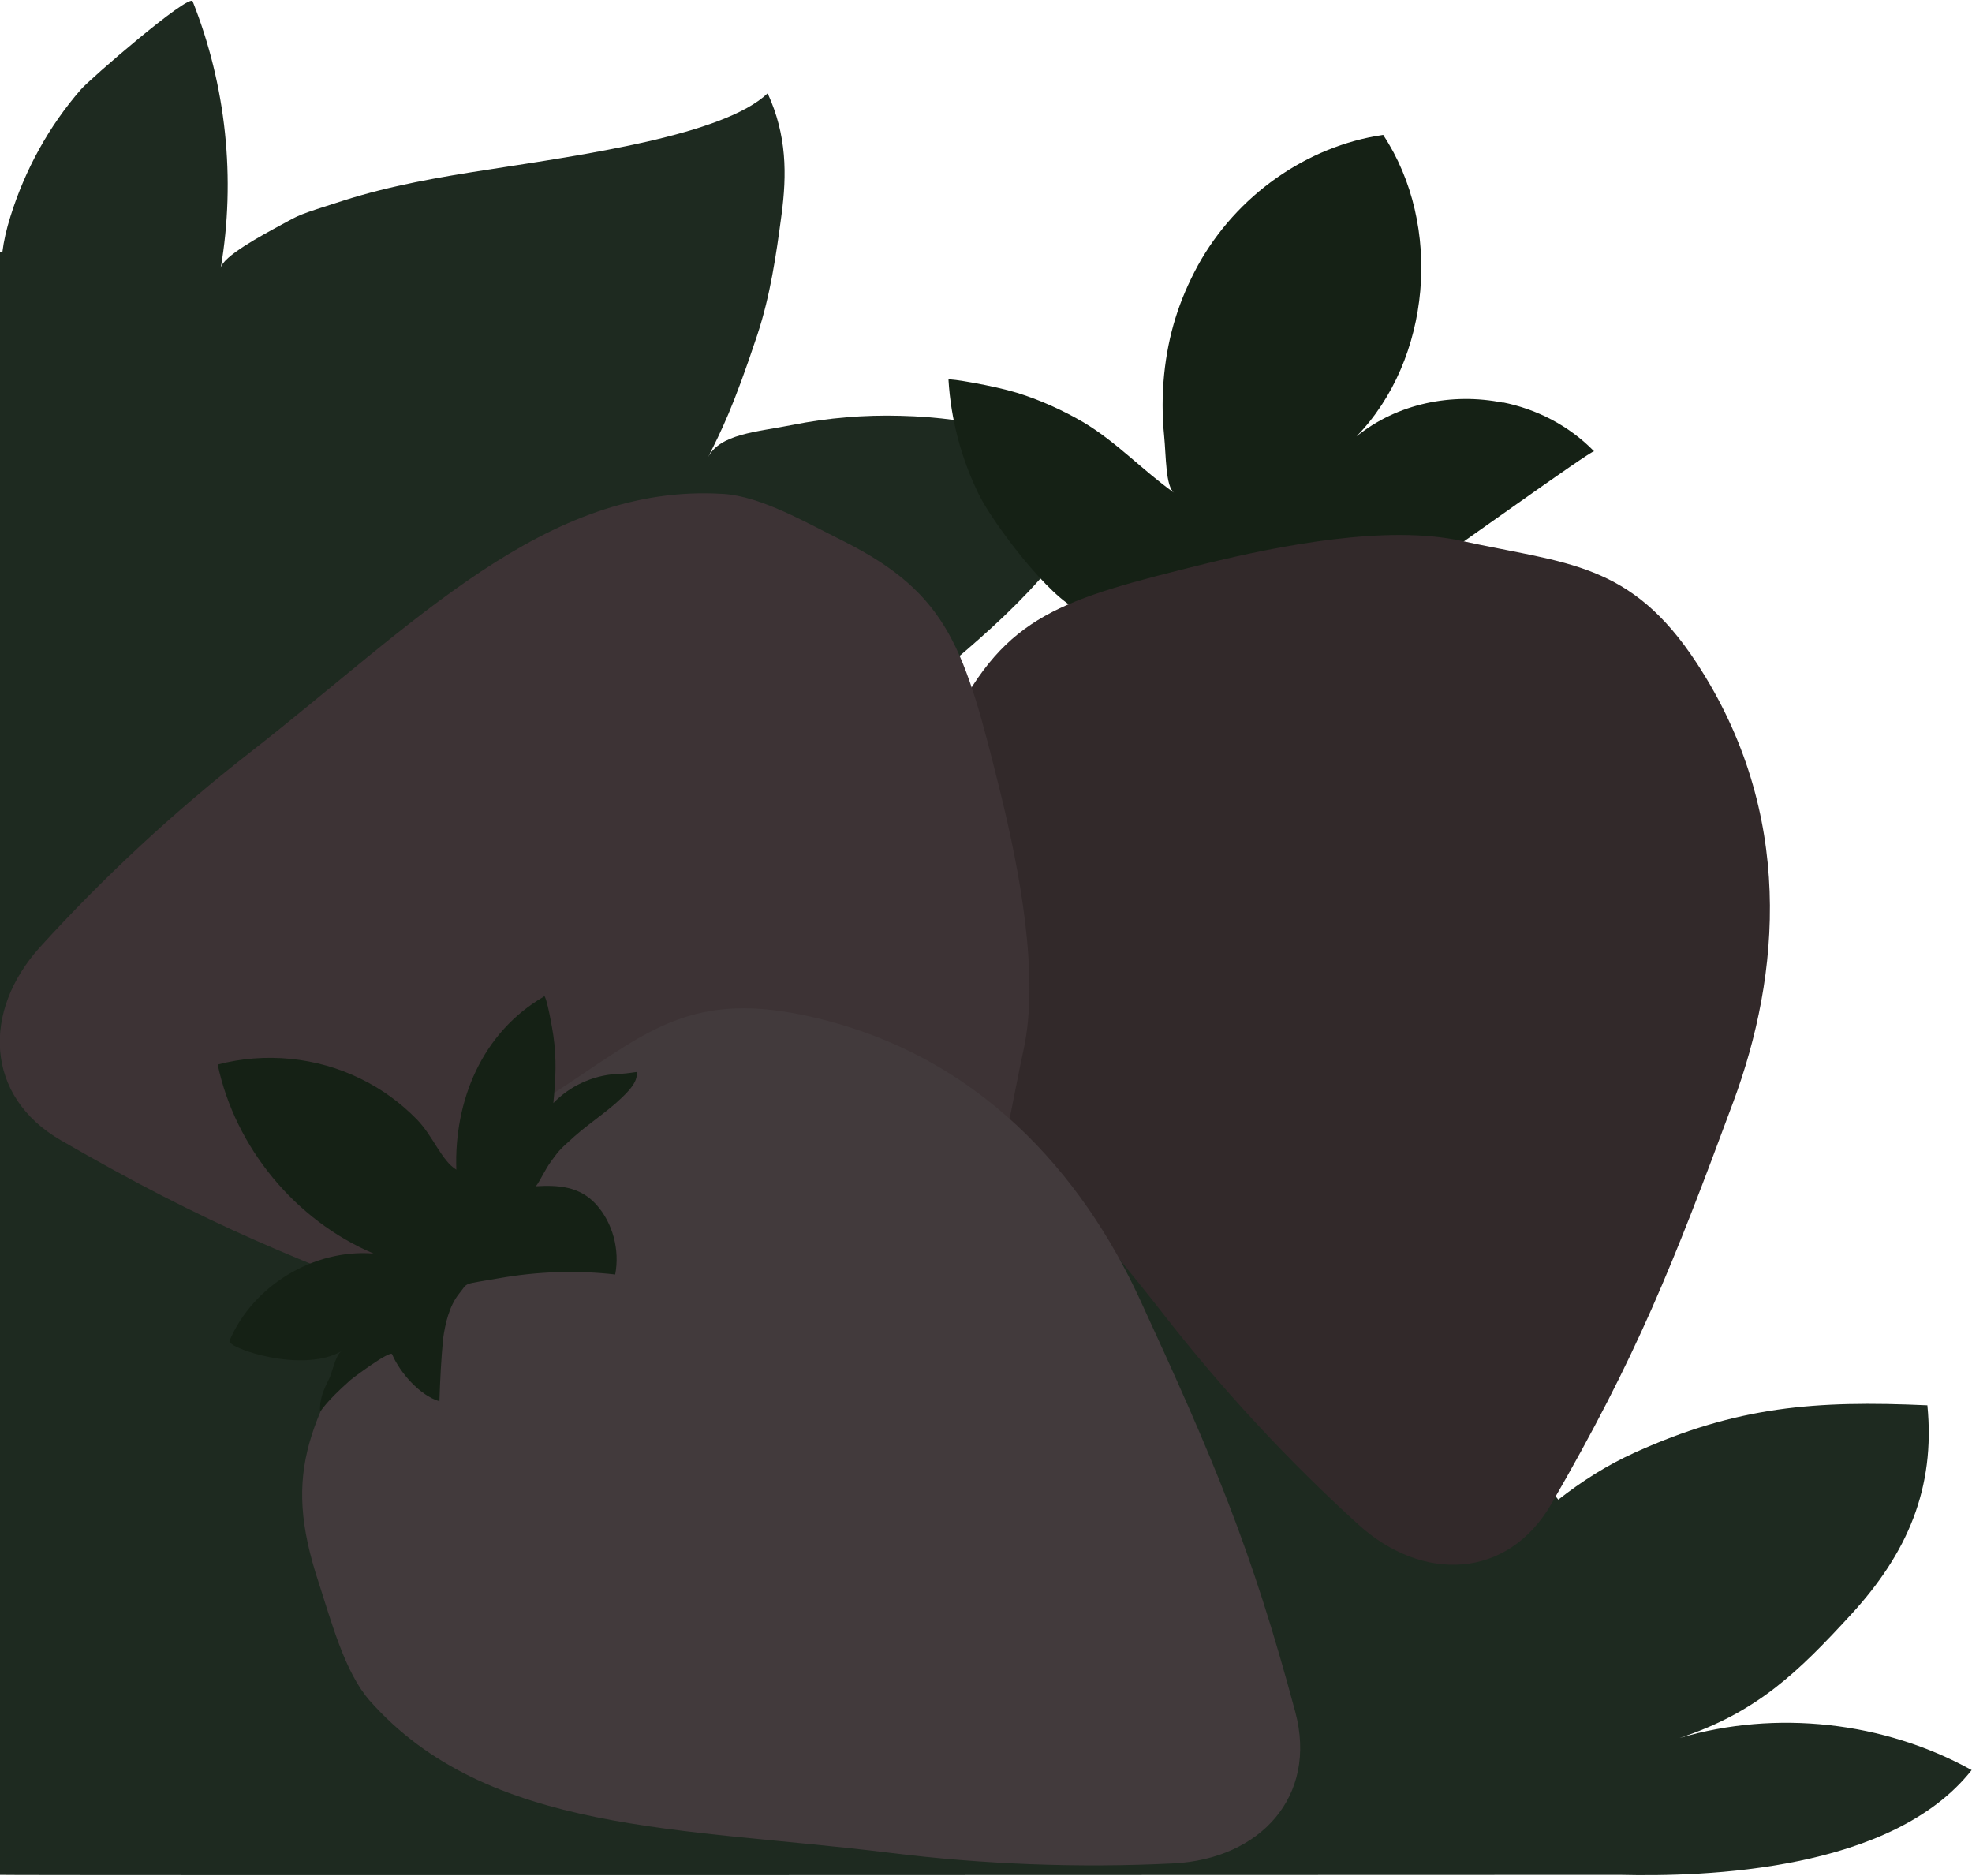
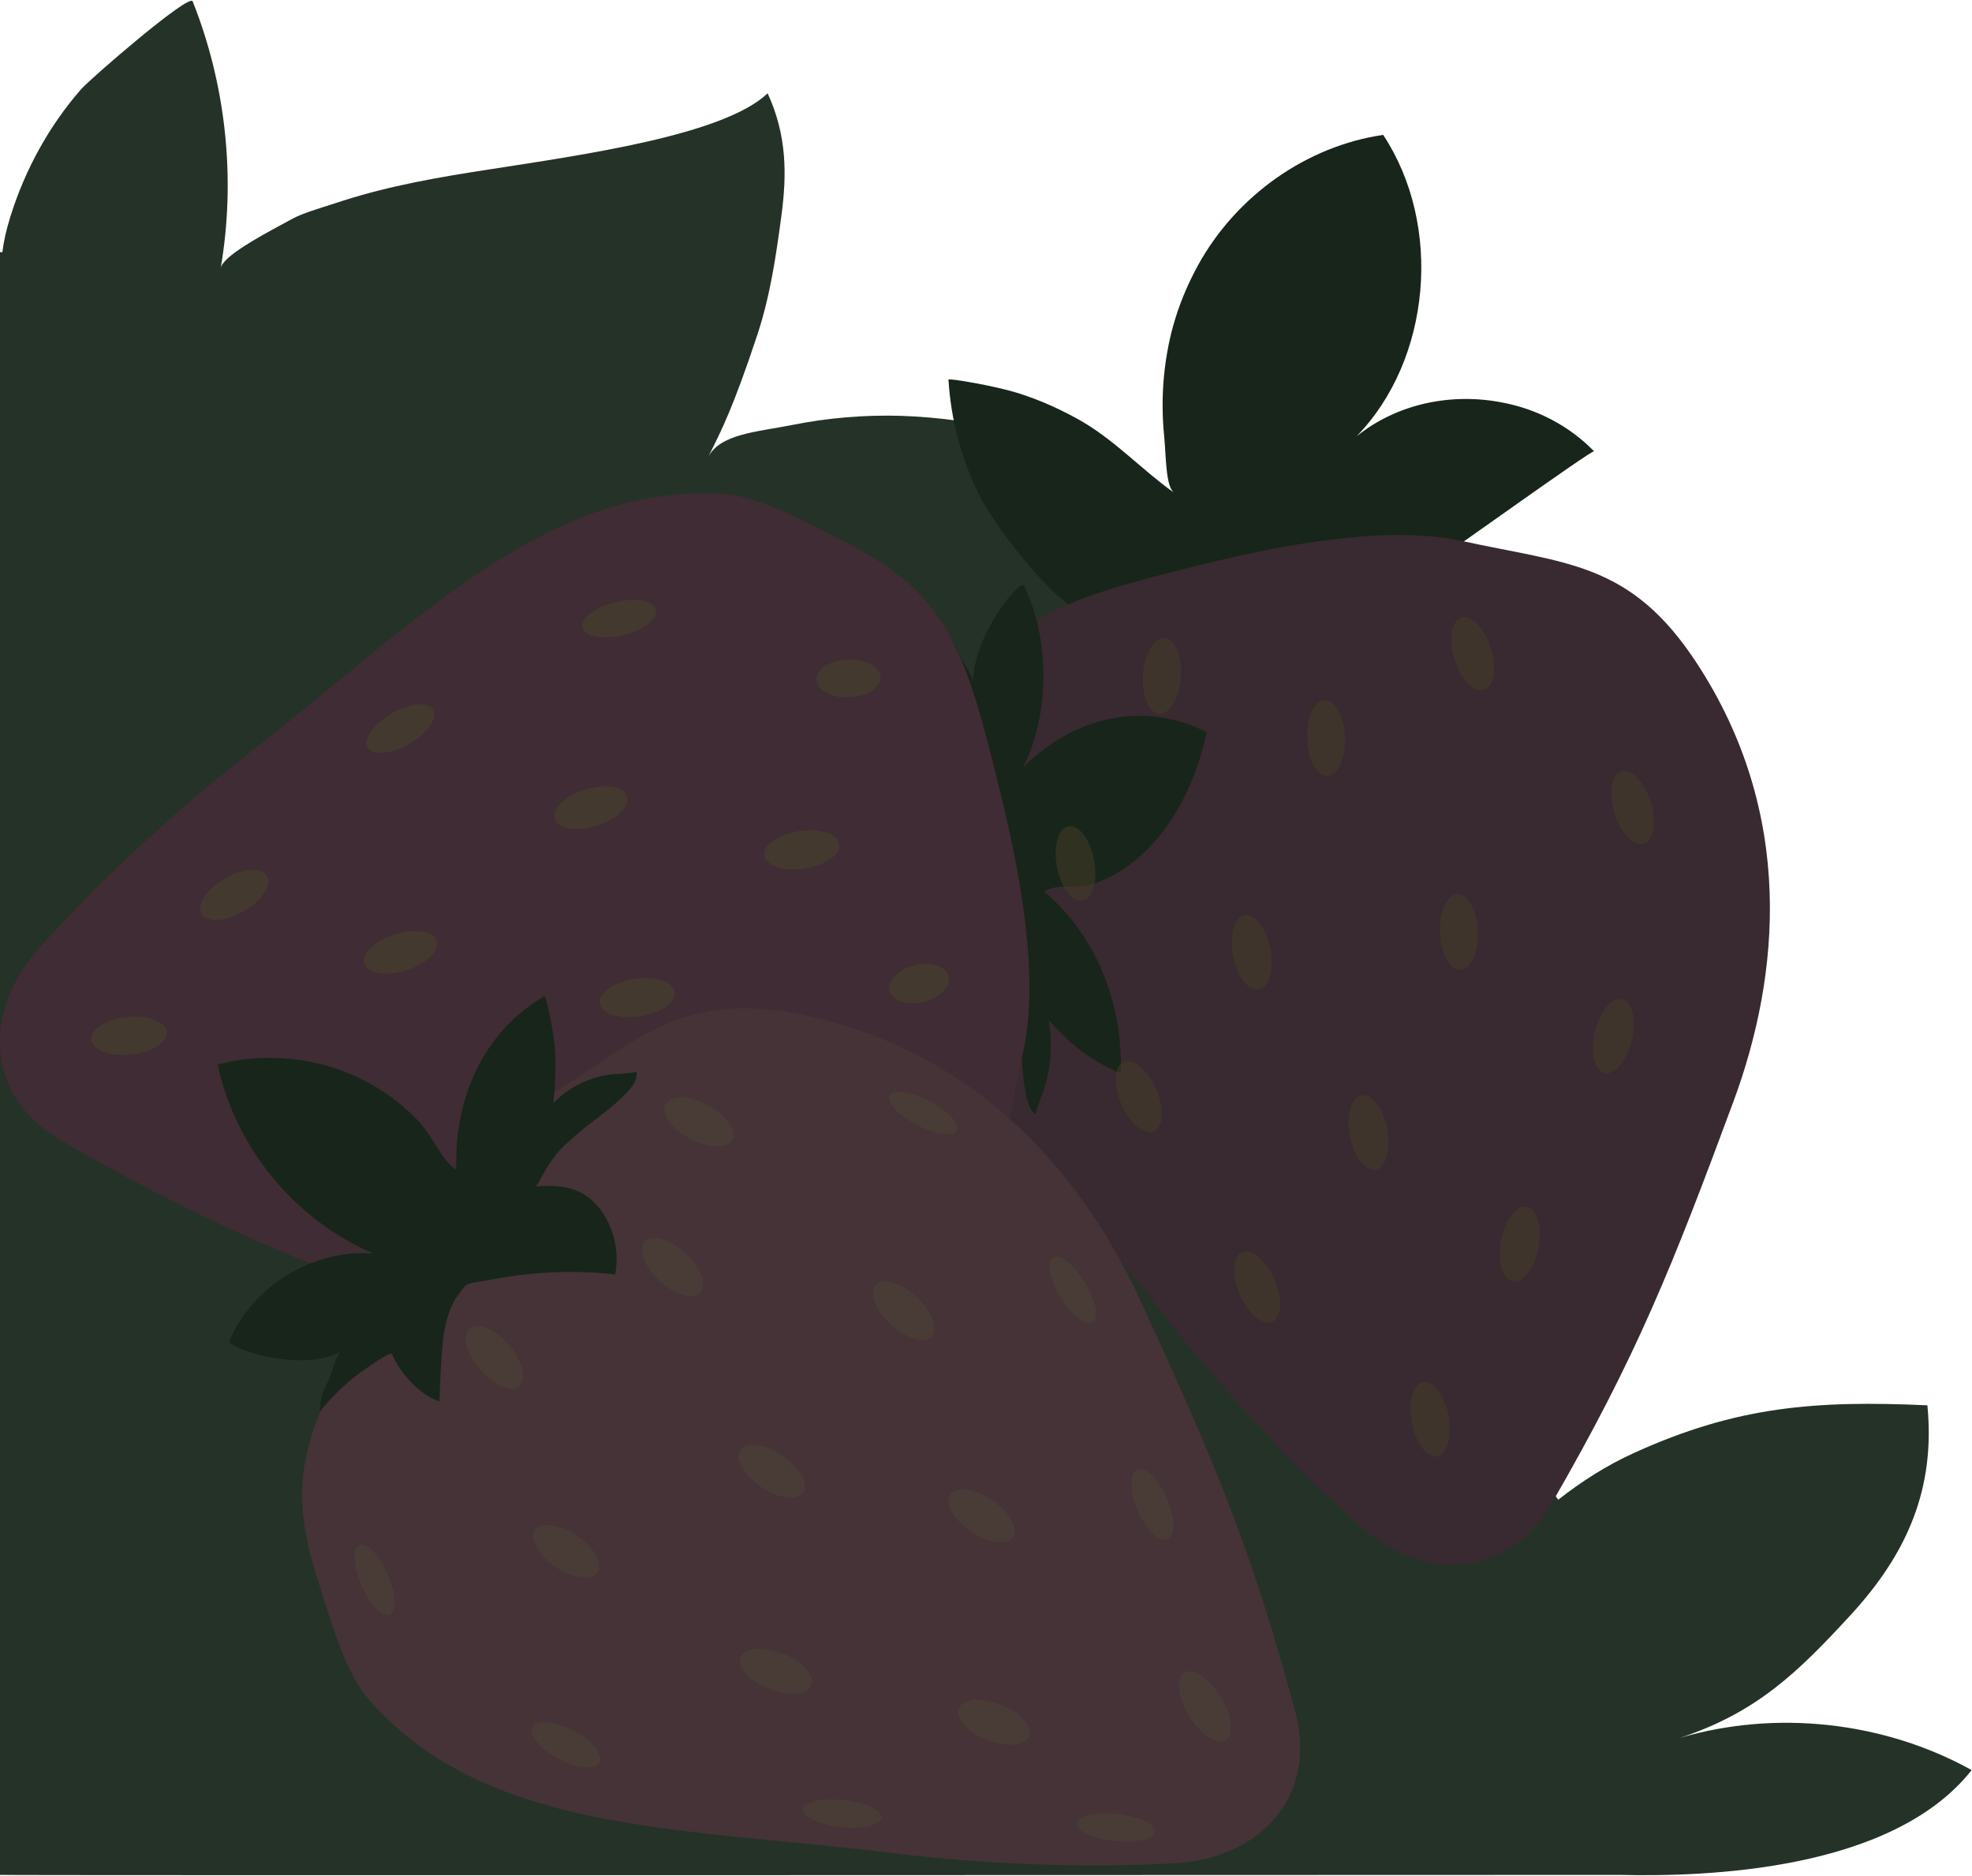
- <svg xmlns="http://www.w3.org/2000/svg" id="b" version="1.1" viewBox="0 0 583.4 554.7">
-   <defs>
-     <style>
-       .cls-1 {
-         fill: #423a3c;
-       }
- 
-       .cls-1, .cls-2, .cls-3, .cls-4, .cls-5, .cls-6 {
-         stroke-width: 0px;
-       }
- 
-       .cls-2 {
-         fill: #1e2a20;
-       }
- 
-       .cls-3 {
-         fill: #32292a;
-       }
- 
-       .cls-4 {
-         fill: #bcbfa3;
-       }
- 
-       .cls-5 {
-         fill: #152115;
-       }
- 
-       .cls-6 {
-         fill: #3d3335;
-       }
-     </style>
-   </defs>
-   <path class="cls-2" d="M461,443.6c-9.3-10.6-4.6-41.3-3-54.3s3.2-19.5,5.9-29,7.5-26.5,9.8-26.3c-36.1-2.1-72.8,10.9-99.5,35.2,12.8-10.8,23.2-25.9,27.8-42.1s5.3-50.9,1.1-50.2c-30.9,5.3-61.8,8.5-91.2-4.9,14.9-2.1,31.5-18.5,38.5-31.2,6.8-12.5,9-27.3,6.2-41.2-17.3,3.9-34.5,8.3-52,11.4s-17.5,2.8-26.3,3.4-17.3-1.4-22.8,3.5c19.3-17,42.4-33.3,58.1-53.8,1.5-2,16.4-24.8,14.8-25.6-19.2-9.8-40.5-15-62-15.5-10.7-.3-21.5.6-32,2.7s-21.5,2.6-25,9.7c4-8,7.4-14.5,14.7-36.5,3.8-11.6,5.5-23.3,7.1-35.3s1.6-23.6-4.1-36c-13,12.4-54.6,18.2-82.9,22.6-14.3,2.2-28.7,4.7-42.5,9.1s-12.8,4.1-18.5,7.2-17.3,9.3-17.9,12.8c4.5-26.4,1.6-54-8.3-78.9-1-2.5-31,23.5-33.1,26.1C14.5,37.3,7.4,50.2,3.1,64c-1.2,3.8-2,7.3-2.4,10.6-.4,0-.7,0-.7,0v480c0,.2,457.8,0,479.2,0,25.4.6,80.5-1.1,104.1-31-26-14.4-57.9-17.9-86.4-9.5,22.8-7.5,35-19.4,50.8-36.6,16.6-18.1,24.9-37.3,22.5-61.8-33.1-1.5-56.4.3-86.6,14-8.2,3.7-15.7,8.5-22.7,14Z" />
-   <polygon class="cls-4" points="583.4 523.5 583.4 523.5 583.4 523.5 583.4 523.5" />
-   <path class="cls-5" d="M444.6,119.1c-15-3-31.2.2-43.3,10,22.1-22.7,25.6-62.4,7.9-89.2-22.6,3.3-43.4,17.9-54.8,38.6-5.6,10.3-8.8,20.5-10,32.3-.6,6-.6,12.1,0,18.1s.4,15.1,3,16.9c-9.3-6.6-17-15-26.9-20.9-6.2-3.6-12.8-6.6-19.6-8.7s-20.3-4.4-20.3-3.9c.7,11.8,3.8,23.4,9,34,4.1,8.3,20.8,30.7,29.8,34.3,21.7,8.7,39.3,1.3,62.2-1.1,14-1.5,29.6-5,41.6-12.5,4.2-2.6,47.9-34.1,48.4-33.5-7.4-7.6-17-12.5-27.1-14.5Z" />
-   <path class="cls-3" d="M267.8,248.8c.7-11.2,8.6-24.7,14-35.4,15.8-31.5,32.1-36.1,74.6-46.6,22.8-5.6,54.1-11.6,76-6.8,31.1,6.8,50,6.2,69.6,36.2,29.1,44.5,24.7,92.2,10.8,129.7-18,48.6-28.6,75.3-53.8,118.9-13,22.5-38.2,23.3-57.1,6.2-20.8-18.9-40.1-39.7-57.5-62-37.6-48.3-79.9-87.6-76.6-140.1h0Z" />
-   <path class="cls-6" d="M214,146.1c11.2.7,24.7,8.6,35.4,13.9,31.5,15.8,36.1,32.1,46.6,74.6,5.6,22.8,11.6,54.1,6.8,76-6.8,31.1-6.2,50-36.2,69.6-44.5,29.1-92.2,24.7-129.7,10.9-48.6-18-75.3-28.6-118.9-53.8-22.5-13-23.3-38.2-6.2-57.1,18.9-20.8,39.7-40.1,62-57.5,48.3-37.6,87.6-79.9,140.1-76.6h0Z" />
-   <path class="cls-1" d="M109.4,503.1c-7.4-8.4-11.4-23.5-15.1-34.9-11.1-33.5-2.9-48.2,19.8-85.7,12.2-20.1,30.1-46.5,48.9-58.6,26.8-17.2,39.7-31,74.8-23.6,52,10.9,82.6,47.7,99.4,84,21.7,47.1,33,73.5,46,122.1,6.7,25.1-10.5,43.5-36,44.8-28,1.4-56.5.3-84.5-3.2-60.8-7.5-118.4-5.5-153.3-44.9h0Z" />
-   <path class="cls-5" d="M160.8,294.5c.9-.5,2.8,11,2.9,11.8,1,7,.7,12.9,0,20,4.8-5,11.5-8.1,18.4-8.6,2.1,0,4.1-.3,6.2-.6.4,2.1-1,4-2.4,5.6-4.7,5.2-10.7,8.8-15.9,13.4s-4.8,4.6-6.8,7.2-4.2,7.6-4.8,7.6c6.8-.4,13,0,17.9,5.3,5,5.5,7.1,13.5,5.7,20.8-11.4-1.3-23-.9-34.3,1.1s-9,1-11.9,4.6-4.1,8.9-4.7,13.2c-.6,6.2-.9,12.3-1.1,18.6-5.8-1.7-11.7-8.5-14-13.9-.5-1.3-11.5,6.9-12.3,7.6-3,2.7-6.7,6.1-9,9.4-.3-3.4,1.1-6.7,2.6-9.6.9-1.7,2-7.3,3.7-8.3-11.6,6.7-34-1-33.1-3.1,6.9-16.3,24.9-27.2,42.6-25.8-23.1-9.8-40.9-31.3-46.1-55.9,14-3.7,29.3-2.2,42.3,4.2,6.2,3,11.8,7.1,16.6,12s7.3,12.2,11.7,14.9c-.7-20.4,7.6-40.6,25.9-51.2Z" />
+ <svg xmlns="http://www.w3.org/2000/svg" version="1.1" id="b" x="0px" y="0px" viewBox="0 0 583.4 554.7" style="enable-background:new 0 0 583.4 554.7;" xml:space="preserve">
+   <style type="text/css">
+ 	.st0{fill:#253227;}
+ 	.st1{fill:#BCBFA3;}
+ 	.st2{fill:#18251A;}
+ 	.st3{fill:#382A30;}
+ 	.st4{fill:#402C34;}
+ 	.st5{fill:#453337;}
+ 	.st6{opacity:0.51;}
+ 	.st7{fill:#473D25;}
+ 	.st8{fill:#474529;}
+ 	.st9{fill:#4D4434;}
+ </style>
+   <path class="st0" d="M461,443.6c-9.3-10.6-4.6-41.3-3-54.3s3.2-19.5,5.9-29s7.5-26.5,9.8-26.3c-36.1-2.1-72.8,10.9-99.5,35.2  c12.8-10.8,23.2-25.9,27.8-42.1s5.3-50.9,1.1-50.2c-30.9,5.3-61.8,8.5-91.2-4.9c14.9-2.1,31.5-18.5,38.5-31.2  c6.8-12.5,9-27.3,6.2-41.2c-12.3,2.8-25.2,4.8-37.2,8.6c-3.7,1.1-6.7,2.7-10.5,3.5c-3.3,0.7-13.7-0.9-16,1.2  c16.1-15.3,27.1-35.1,37.7-54.5c1.7-3.2,3.5-6.4,4.2-9.9c0.7-3.5,0.2-7.5-2.2-10.2c-2.9-3.3-9.4-2.9-13.4-4  c-6.2-1.7-12-4.6-18.2-6.3c-11.3-3-22.9-4.6-34.6-5c-10.7-0.3-21.5,0.6-32,2.7c-10.5,2.1-21.5,2.6-25,9.7c4-8,7.4-14.5,14.7-36.5  c3.8-11.6,5.5-23.3,7.1-35.3s1.6-23.6-4.1-36c-13,12.4-54.6,18.2-82.9,22.6c-14.3,2.2-28.7,4.7-42.5,9.1s-12.8,4.1-18.5,7.2  s-17.3,9.3-17.9,12.8c4.5-26.4,1.6-54-8.3-78.9c-1-2.5-31,23.5-33.1,26.1C14.5,37.3,7.4,50.2,3.1,64c-1.2,3.8-2,7.3-2.4,10.6  c-0.4,0-0.7,0-0.7,0v480c0,0.2,457.8,0,479.2,0c25.4,0.6,80.5-1.1,104.1-31c-26-14.4-57.9-17.9-86.4-9.5c22.8-7.5,35-19.4,50.8-36.6  c16.6-18.1,24.9-37.3,22.5-61.8c-33.1-1.5-56.4,0.3-86.6,14c-8.2,3.7-15.7,8.5-22.7,14L461,443.6z" />
+   <polygon class="st1" points="583.4,523.5 583.4,523.5 583.4,523.5 " />
+   <path class="st2" d="M444.6,119.1c-15-3-31.2,0.2-43.3,10c22.1-22.7,25.6-62.4,7.9-89.2c-22.6,3.3-43.4,17.9-54.8,38.6  c-5.6,10.3-8.8,20.5-10,32.3c-0.6,6-0.6,12.1,0,18.1c0.6,6,0.4,15.1,3,16.9c-9.3-6.6-17-15-26.9-20.9c-6.2-3.6-12.8-6.6-19.6-8.7  s-20.3-4.4-20.3-3.9c0.7,11.8,3.8,23.4,9,34c4.1,8.3,20.8,30.7,29.8,34.3c21.7,8.7,39.3,1.3,62.2-1.1c14-1.5,29.6-5,41.6-12.5  c4.2-2.6,47.9-34.1,48.4-33.5C464.2,125.9,454.6,121,444.6,119.1L444.6,119.1z" />
+   <path class="st3" d="M267.8,248.8c0.7-11.2,8.6-24.7,14-35.4c15.8-31.5,32.1-36.1,74.6-46.6c22.8-5.6,54.1-11.6,76-6.8  c31.1,6.8,50,6.2,69.6,36.2c29.1,44.5,24.7,92.2,10.8,129.7c-18,48.6-28.6,75.3-53.8,118.9c-13,22.5-38.2,23.3-57.1,6.2  c-20.8-18.9-40.1-39.7-57.5-62C306.8,340.7,264.5,301.4,267.8,248.8L267.8,248.8L267.8,248.8z" />
+   <path class="st2" d="M331.9,317.2c0,1.1-8.2-3.7-8.8-4.1c-4.9-3.1-8.6-6.7-12.9-11.4c1.3,7.3,0.7,15.2-1.8,21.8  c-0.8,1.9-1.4,3.9-2.1,6c-1.5-0.8-2.2-3.2-2.7-5.4c-1.5-7.3-1.4-14.9-2.3-22.3c-0.9-7.4-1.1-7-1.9-10.4c-0.9-3.3-3.2-8.2-3-8.8  c-2.4,6.5-5.2,12-10.5,13.4c-5.5,1.5-11.5-1.2-15.7-6.6c5.4-9.7,9.7-20.6,12.9-32.2c3.2-11.5,2.9-8.8,1.8-13.6s-4.1-8.9-6.6-11.9  c-3.8-4.1-7.6-7.9-11.6-11.6c3.4-4.4,10.1-5.9,14.5-4.9c1,0.3,0.1-14.5,0-15.7c-0.6-4.3-1.3-9.6-2.5-13.6c2.3,1.7,3.9,4.8,5.2,7.9  c0.7,1.8,3.9,6,3.9,8.1c0.3-14.5,14.1-30.7,15.1-28.7c7.8,15.7,7.7,38.4-0.3,53.9c15.5-15.6,36.4-19.7,54.4-10.5  c-3.2,15-10.2,28.2-19.5,36.5c-4.4,4-9.3,6.8-14.3,8.4c-5.1,1.6-10.8-0.3-14.3,2.3c13.4,11,23.2,30.2,22.7,53.1L331.9,317.2z" />
+   <path class="st4" d="M214,146.1c11.2,0.7,24.7,8.6,35.4,13.9c31.5,15.8,36.1,32.1,46.6,74.6c5.6,22.8,11.6,54.1,6.8,76  c-6.8,31.1-6.2,50-36.2,69.6c-44.5,29.1-92.2,24.7-129.7,10.9c-48.6-18-75.3-28.6-118.9-53.8c-22.5-13-23.3-38.2-6.2-57.1  c18.9-20.8,39.7-40.1,62-57.5c48.3-37.6,87.6-79.9,140.1-76.6l0,0H214z" />
+   <path class="st5" d="M109.4,503.1c-7.4-8.4-11.4-23.5-15.1-34.9c-11.1-33.5-2.9-48.2,19.8-85.7c12.2-20.1,30.1-46.5,48.9-58.6  c26.8-17.2,39.7-31,74.8-23.6c52,10.9,82.6,47.7,99.4,84c21.7,47.1,33,73.5,46,122.1c6.7,25.1-10.5,43.5-36,44.8  c-28,1.4-56.5,0.3-84.5-3.2C201.9,540.5,144.3,542.5,109.4,503.1C109.4,503.1,109.4,503.1,109.4,503.1z" />
+   <path class="st2" d="M160.8,294.5c0.9-0.5,2.8,11,2.9,11.8c1,7,0.7,12.9,0,20c4.8-5,11.5-8.1,18.4-8.6c2.1,0,4.1-0.3,6.2-0.6  c0.4,2.1-1,4-2.4,5.6c-4.7,5.2-10.7,8.8-15.9,13.4s-4.8,4.6-6.8,7.2s-4.2,7.6-4.8,7.6c6.8-0.4,13,0,17.9,5.3  c5,5.5,7.1,13.5,5.7,20.8c-11.4-1.3-23-0.9-34.3,1.1s-9,1-11.9,4.6s-4.1,8.9-4.7,13.2c-0.6,6.2-0.9,12.3-1.1,18.6  c-5.8-1.7-11.7-8.5-14-13.9c-0.5-1.3-11.5,6.9-12.3,7.6c-3,2.7-6.7,6.1-9,9.4c-0.3-3.4,1.1-6.7,2.6-9.6c0.9-1.7,2-7.3,3.7-8.3  c-11.6,6.7-34-1-33.1-3.1c6.9-16.3,24.9-27.2,42.6-25.8c-23.1-9.8-40.9-31.3-46.1-55.9c14-3.7,29.3-2.2,42.3,4.2  c6.2,3,11.8,7.1,16.6,12s7.3,12.2,11.7,14.9c-0.7-20.4,7.6-40.6,25.9-51.2L160.8,294.5z" />
+   <g class="st6">
+     <ellipse transform="matrix(0.9547 -0.2975 0.2975 0.9547 -37.8156 138.3687)" class="st7" cx="435.7" cy="193.4" rx="5.6" ry="11.2" />
+     <ellipse transform="matrix(0.9993 -3.734956e-02 3.734956e-02 0.9993 -7.8795 14.806)" class="st7" cx="392.3" cy="218.3" rx="5.6" ry="11.2" />
+     <ellipse transform="matrix(0.2349 -0.972 0.972 0.2349 67.3478 698.4268)" class="st7" cx="477.3" cy="306.4" rx="11.2" ry="5.6" />
+     <ellipse transform="matrix(0.9822 -0.1877 0.1877 0.9822 -46.2966 74.5328)" class="st7" cx="370.3" cy="281.7" rx="5.6" ry="11.2" />
+     <ellipse transform="matrix(0.9822 -0.1877 0.1877 0.9822 -42.2951 64.2764)" class="st7" cx="318.2" cy="255.4" rx="5.6" ry="11.2" />
+     <ellipse transform="matrix(0.9993 -3.734956e-02 3.734956e-02 0.9993 -9.9949 16.3106)" class="st7" cx="431.6" cy="275.7" rx="5.6" ry="11.2" />
+     <ellipse transform="matrix(0.1811 -0.9835 0.9835 0.1811 6.1632 743.5467)" class="st7" cx="449.6" cy="368.1" rx="11.2" ry="5.6" />
+     <ellipse transform="matrix(0.9547 -0.2975 0.2975 0.9547 -49.2033 154.4824)" class="st7" cx="483" cy="238.9" rx="5.6" ry="11.2" />
+     <ellipse transform="matrix(7.282275e-02 -0.9973 0.9973 7.282275e-02 119.3647 528.1471)" class="st7" cx="343.7" cy="199.9" rx="11.2" ry="5.6" />
+     <ellipse transform="matrix(0.917 -0.399 0.399 0.917 -101.4651 161.3578)" class="st7" cx="336.9" cy="324.4" rx="5.6" ry="11.2" />
+     <ellipse transform="matrix(0.9822 -0.1877 0.1877 0.9822 -71.2802 86.8952)" class="st7" cx="423.1" cy="419.8" rx="5.5" ry="11.2" />
+     <ellipse transform="matrix(0.9822 -0.1877 0.1877 0.9822 -55.6818 81.9722)" class="st7" cx="404.9" cy="335" rx="5.6" ry="11.2" />
+     <ellipse transform="matrix(0.917 -0.399 0.399 0.917 -121.0186 180.0113)" class="st7" cx="371.9" cy="380.7" rx="5.6" ry="11.2" />
+   </g>
+   <g class="st6">
+     <ellipse transform="matrix(0.9712 -0.2384 0.2384 0.9712 -38.3454 48.9459)" class="st8" cx="183.2" cy="183" rx="11.2" ry="5" />
+     <ellipse transform="matrix(0.9712 -0.2384 0.2384 0.9712 -61.5212 73.2299)" class="st8" cx="271.9" cy="290.9" rx="9" ry="5.6" />
+     <ellipse transform="matrix(0.9887 -0.15 0.15 0.9887 -35.0308 38.4197)" class="st8" cx="237.2" cy="251.4" rx="11.2" ry="5.6" />
+     <ellipse transform="matrix(0.9547 -0.2975 0.2975 0.9547 -63.1526 62.8211)" class="st8" cx="174.8" cy="238.9" rx="11.2" ry="5.6" />
+     <ellipse transform="matrix(0.9887 -0.15 0.15 0.9887 -42.1304 31.6163)" class="st8" cx="188.5" cy="295.1" rx="11.2" ry="5.6" />
+     <ellipse transform="matrix(0.9992 -4.029777e-02 4.029777e-02 0.9992 -7.8853 10.2785)" class="st8" cx="251" cy="200.7" rx="9.5" ry="5.6" />
+     <ellipse transform="matrix(0.866 -0.5 0.5 0.866 -91.8848 88.1489)" class="st8" cx="118.5" cy="215.5" rx="11.2" ry="5.2" />
+     <ellipse transform="matrix(0.9547 -0.2975 0.2975 0.9547 -78.4277 48.0168)" class="st8" cx="118.5" cy="281.7" rx="11.2" ry="5.6" />
+     <ellipse transform="matrix(0.866 -0.5 0.5 0.866 -123.0576 70.135)" class="st8" cx="69.3" cy="264.7" rx="11.2" ry="5.6" />
+     <ellipse transform="matrix(0.9946 -0.1036 0.1036 0.9946 -31.5465 5.6092)" class="st8" cx="38.2" cy="306.4" rx="11.2" ry="5.6" />
+   </g>
+   <g class="st6">
+     <ellipse transform="matrix(0.4647 -0.8854 0.8854 0.4647 -183.1946 360.7489)" class="st9" cx="206.8" cy="331.9" rx="5.6" ry="11.2" />
+     <ellipse transform="matrix(0.6802 -0.733 0.733 0.6802 -211.0962 265.7718)" class="st9" cx="199" cy="374.8" rx="5.6" ry="11.2" />
+     <ellipse transform="matrix(0.8534 -0.5212 0.5212 0.8534 -152.3729 221.3467)" class="st9" cx="317.4" cy="381.6" rx="4.2" ry="11.2" />
+     <ellipse transform="matrix(0.5618 -0.8273 0.8273 0.5618 -259.9816 379.5862)" class="st9" cx="228.3" cy="435.2" rx="5.6" ry="11.2" />
+     <ellipse transform="matrix(0.5618 -0.8273 0.8273 0.5618 -306.1697 339.6664)" class="st9" cx="167.5" cy="458.8" rx="5.6" ry="11.2" />
+     <ellipse transform="matrix(0.6802 -0.733 0.733 0.6802 -198.6668 319.9381)" class="st9" cx="267.3" cy="387.7" rx="5.6" ry="11.2" />
+     <ellipse transform="matrix(0.917 -0.399 0.399 0.917 -149.2565 172.9564)" class="st9" cx="340.9" cy="445" rx="4.7" ry="11.2" />
+     <ellipse transform="matrix(0.4647 -0.8854 0.8854 0.4647 -145.2769 418.0246)" class="st9" cx="273.1" cy="329.2" rx="4" ry="11.2" />
+     <ellipse transform="matrix(0.7567 -0.6537 0.6537 0.7567 -226.8698 193.3258)" class="st9" cx="146.3" cy="401.5" rx="5.6" ry="11.2" />
+     <ellipse transform="matrix(0.3663 -0.9305 0.9305 0.3663 -314.5618 526.921)" class="st9" cx="229.6" cy="494.4" rx="5.6" ry="11.2" />
+     <ellipse transform="matrix(0.8534 -0.5212 0.5212 0.8534 -210.8651 259.7924)" class="st9" cx="356.5" cy="504.8" rx="5.5" ry="11.7" />
+     <ellipse transform="matrix(0.917 -0.399 0.399 0.917 -177.2382 83.0206)" class="st9" cx="110.8" cy="467.3" rx="4.2" ry="11.2" />
+     <ellipse transform="matrix(0.4647 -0.8854 0.8854 0.4647 -367.3314 424.6041)" class="st9" cx="167.5" cy="516.1" rx="4.7" ry="11.2" />
+     <ellipse transform="matrix(0.1066 -0.9943 0.9943 0.1066 -310.7321 727.0611)" class="st9" cx="249.2" cy="536.4" rx="4" ry="11.7" />
+     <ellipse transform="matrix(0.1066 -0.9943 0.9943 0.1066 -242.6224 811.1658)" class="st9" cx="330.1" cy="540.6" rx="4" ry="11.7" />
+     <ellipse transform="matrix(0.5618 -0.8273 0.8273 0.5618 -243.6902 436.7665)" class="st9" cx="290.4" cy="448.4" rx="5.6" ry="11.2" />
+     <ellipse transform="matrix(0.3663 -0.9305 0.9305 0.3663 -287.6249 596.5468)" class="st9" cx="294.1" cy="509.4" rx="5.6" ry="11.2" />
+   </g>
</svg>
